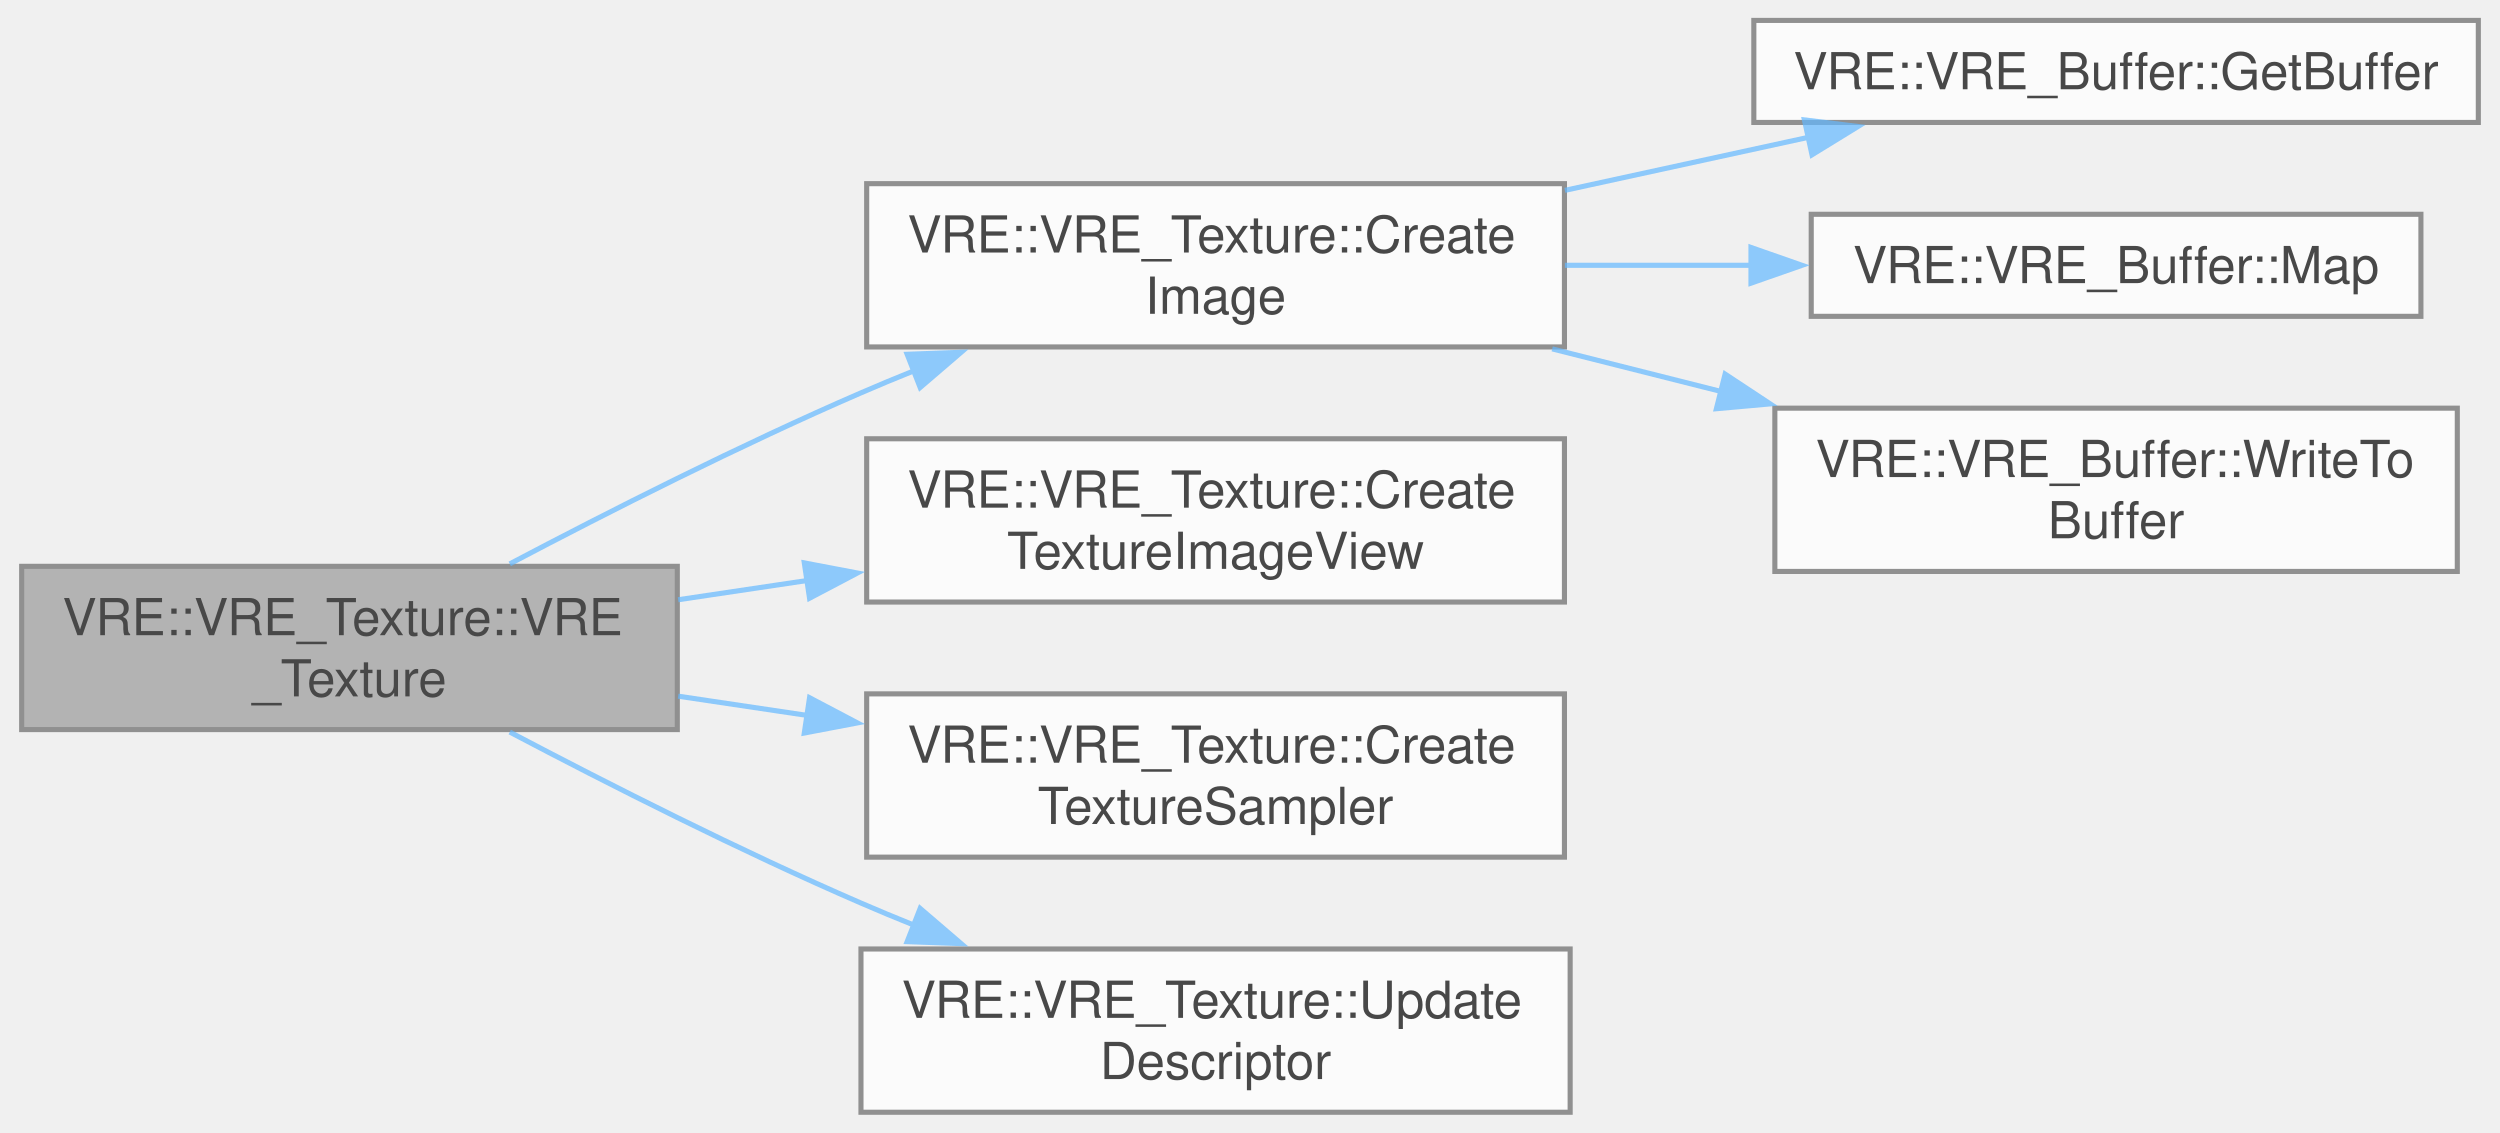
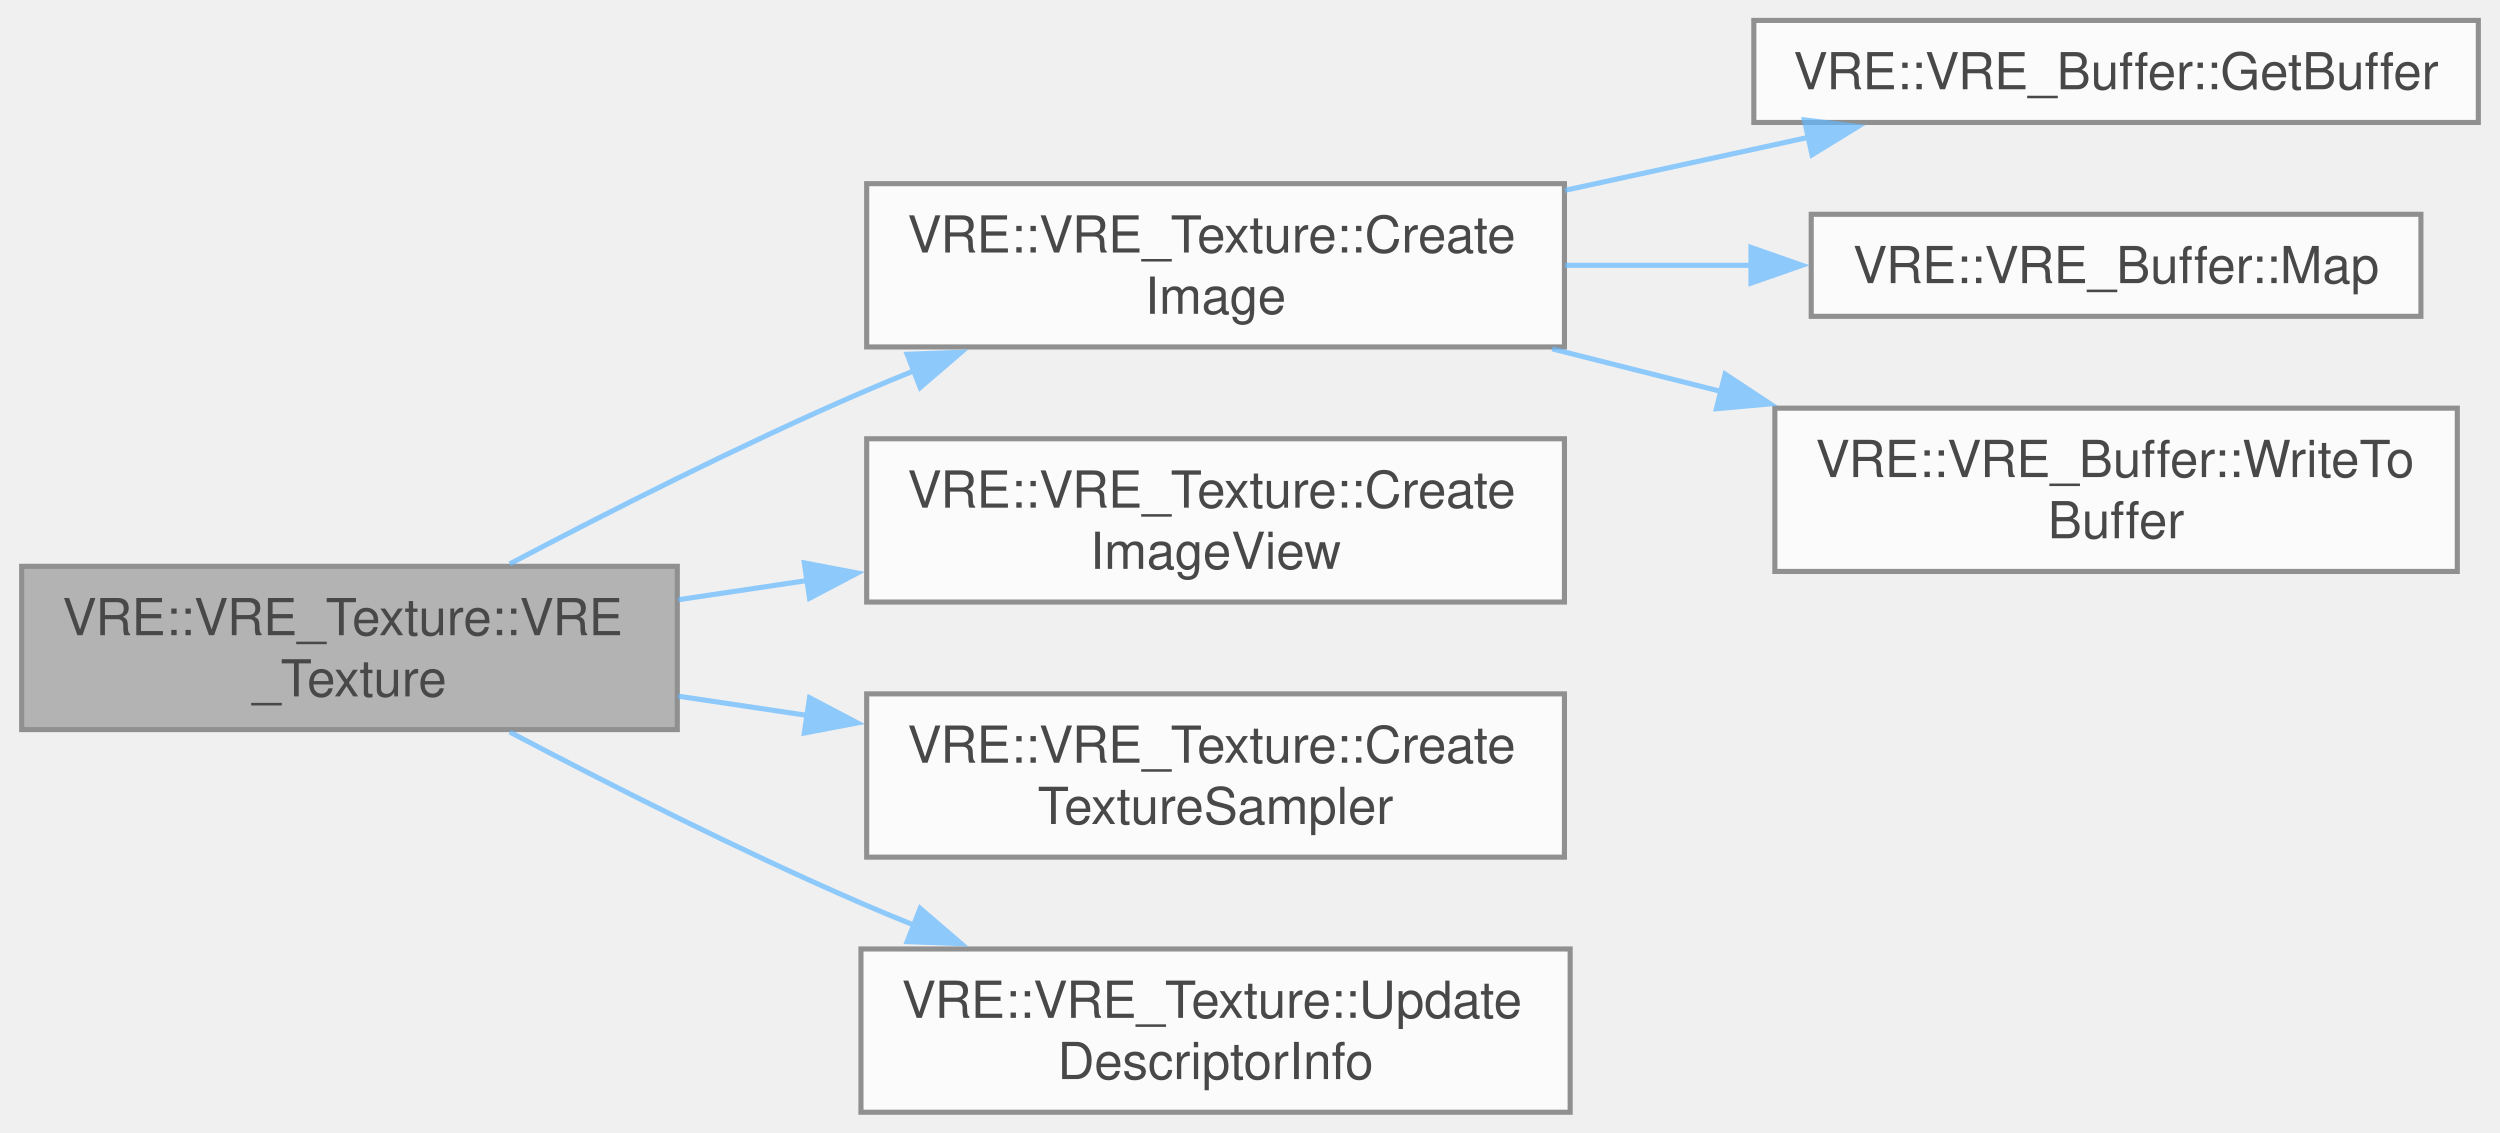
<svg xmlns="http://www.w3.org/2000/svg" xmlns:xlink="http://www.w3.org/1999/xlink" width="490pt" height="222pt" viewBox="0.00 0.00 489.50 222.00">
  <svg id="main" version="1.1" xml:space="preserve">
    <style type="text/css">
.node, .edge {opacity: 0.7;}
.node.selected, .edge.selected {opacity: 1;}
.edge:hover path { stroke: red; }
.edge:hover polygon { stroke: red; fill: red; }
</style>
    <svg id="graph" class="graph">
      <g id="graph0" class="graph" transform="scale(1 1) rotate(0) translate(4 218)">
        <g id="Node000001" class="node">
          <g id="a_Node000001">
            <a xlink:title=" ">
              <polygon fill="#999999" stroke="#666666" points="128.5,-107 0,-107 0,-75 128.5,-75 128.5,-107" />
              <text text-anchor="start" x="8" y="-93.5" font-family="Helvetica,sans-Serif" font-size="10.00">VRE::VRE_Texture::VRE</text>
              <text text-anchor="middle" x="64.25" y="-81.5" font-family="Helvetica,sans-Serif" font-size="10.00">_Texture</text>
            </a>
          </g>
        </g>
        <g id="Node000002" class="node">
          <g id="a_Node000002">
            <a xlink:href="class_v_r_e_1_1_v_r_e___texture.html#afe83eb6ee357d4773293fb3c3c33a7e3" target="_top" xlink:title=" ">
              <polygon fill="white" stroke="#666666" points="302.38,-182 165.62,-182 165.62,-150 302.38,-150 302.38,-182" />
              <text text-anchor="start" x="173.62" y="-168.5" font-family="Helvetica,sans-Serif" font-size="10.00">VRE::VRE_Texture::Create</text>
              <text text-anchor="middle" x="234" y="-156.5" font-family="Helvetica,sans-Serif" font-size="10.00">Image</text>
            </a>
          </g>
        </g>
        <g id="edge1_Node000001_Node000002" class="edge">
          <g id="a_edge1_Node000001_Node000002">
            <a xlink:title=" ">
              <path fill="none" stroke="#63b8ff" d="M95.66,-107.48C115.08,-117.71 140.95,-130.81 164.5,-141 167.87,-142.46 171.35,-143.91 174.89,-145.33" />
              <polygon fill="#63b8ff" stroke="#63b8ff" points="173.55,-148.56 184.14,-148.95 176.1,-142.05 173.55,-148.56" />
            </a>
          </g>
        </g>
        <g id="Node000006" class="node">
          <g id="a_Node000006">
-             <a xlink:href="class_v_r_e_1_1_v_r_e___texture.html#af944fb8db6736aafe7443f91f6e6a1b1" target="_top" xlink:title=" ">
+             <a xlink:href="class_v_r_e_1_1_v_r_e___texture.html#afdef9716ac82d0e6ad87e16657dc43f7" target="_top" xlink:title=" ">
              <polygon fill="white" stroke="#666666" points="302.38,-132 165.62,-132 165.62,-100 302.38,-100 302.38,-132" />
              <text text-anchor="start" x="173.62" y="-118.5" font-family="Helvetica,sans-Serif" font-size="10.00">VRE::VRE_Texture::Create</text>
-               <text text-anchor="middle" x="234" y="-106.5" font-family="Helvetica,sans-Serif" font-size="10.00">TextureImageView</text>
+               <text text-anchor="middle" x="234" y="-106.5" font-family="Helvetica,sans-Serif" font-size="10.00">ImageView</text>
            </a>
          </g>
        </g>
        <g id="edge5_Node000001_Node000006" class="edge">
          <g id="a_edge5_Node000001_Node000006">
            <a xlink:title=" ">
              <path fill="none" stroke="#63b8ff" d="M128.67,-100.45C136.99,-101.69 145.6,-102.97 154.14,-104.25" />
              <polygon fill="#63b8ff" stroke="#63b8ff" points="153.39,-107.67 163.8,-105.69 154.42,-100.75 153.39,-107.67" />
            </a>
          </g>
        </g>
        <g id="Node000007" class="node">
          <g id="a_Node000007">
            <a xlink:href="class_v_r_e_1_1_v_r_e___texture.html#a691efb0fe4603628afd8ce48e57f65be" target="_top" xlink:title=" ">
              <polygon fill="white" stroke="#666666" points="302.38,-82 165.62,-82 165.62,-50 302.38,-50 302.38,-82" />
              <text text-anchor="start" x="173.62" y="-68.5" font-family="Helvetica,sans-Serif" font-size="10.00">VRE::VRE_Texture::Create</text>
              <text text-anchor="middle" x="234" y="-56.5" font-family="Helvetica,sans-Serif" font-size="10.00">TextureSampler</text>
            </a>
          </g>
        </g>
        <g id="edge6_Node000001_Node000007" class="edge">
          <g id="a_edge6_Node000001_Node000007">
            <a xlink:title=" ">
              <path fill="none" stroke="#63b8ff" d="M128.67,-81.55C136.99,-80.31 145.6,-79.03 154.14,-77.75" />
              <polygon fill="#63b8ff" stroke="#63b8ff" points="154.42,-81.25 163.8,-76.31 153.39,-74.33 154.42,-81.25" />
            </a>
          </g>
        </g>
        <g id="Node000008" class="node">
          <g id="a_Node000008">
-             <a xlink:href="class_v_r_e_1_1_v_r_e___texture.html#a2aed540f6daa7f2e92b8fa4ac20da333" target="_top" xlink:title=" ">
+             <a xlink:href="class_v_r_e_1_1_v_r_e___texture.html#a305bad16983d15b197c1bdd57417df36" target="_top" xlink:title=" ">
              <polygon fill="white" stroke="#666666" points="303.5,-32 164.5,-32 164.5,0 303.5,0 303.5,-32" />
              <text text-anchor="start" x="172.5" y="-18.5" font-family="Helvetica,sans-Serif" font-size="10.00">VRE::VRE_Texture::Update</text>
-               <text text-anchor="middle" x="234" y="-6.5" font-family="Helvetica,sans-Serif" font-size="10.00">Descriptor</text>
+               <text text-anchor="middle" x="234" y="-6.5" font-family="Helvetica,sans-Serif" font-size="10.00">DescriptorInfo</text>
            </a>
          </g>
        </g>
        <g id="edge7_Node000001_Node000008" class="edge">
          <g id="a_edge7_Node000001_Node000008">
            <a xlink:title=" ">
              <path fill="none" stroke="#63b8ff" d="M95.66,-74.52C115.08,-64.29 140.95,-51.19 164.5,-41 167.87,-39.54 171.35,-38.09 174.89,-36.67" />
              <polygon fill="#63b8ff" stroke="#63b8ff" points="176.1,-39.95 184.14,-33.05 173.55,-33.44 176.1,-39.95" />
            </a>
          </g>
        </g>
        <g id="Node000003" class="node">
          <g id="a_Node000003">
            <a xlink:href="class_v_r_e_1_1_v_r_e___buffer.html#a0b4e8cbd307ba5cb1efde5e350b15f34" target="_top" xlink:title=" ">
              <polygon fill="white" stroke="#666666" points="481.5,-214 339.5,-214 339.5,-194 481.5,-194 481.5,-214" />
              <text text-anchor="middle" x="410.5" y="-200.5" font-family="Helvetica,sans-Serif" font-size="10.00">VRE::VRE_Buffer::GetBuffer</text>
            </a>
          </g>
        </g>
        <g id="edge2_Node000002_Node000003" class="edge">
          <g id="a_edge2_Node000002_Node000003">
            <a xlink:title=" ">
              <path fill="none" stroke="#63b8ff" d="M302.47,-180.69C318.29,-184.14 335.02,-187.78 350.44,-191.14" />
              <polygon fill="#63b8ff" stroke="#63b8ff" points="349.41,-194.5 359.93,-193.21 350.9,-187.66 349.41,-194.5" />
            </a>
          </g>
        </g>
        <g id="Node000004" class="node">
          <g id="a_Node000004">
            <a xlink:href="class_v_r_e_1_1_v_r_e___buffer.html#a1fcc1a81e90c3fb8a143ae4366b1f7d8" target="_top" xlink:title=" ">
              <polygon fill="white" stroke="#666666" points="470.25,-176 350.75,-176 350.75,-156 470.25,-156 470.25,-176" />
              <text text-anchor="middle" x="410.5" y="-162.5" font-family="Helvetica,sans-Serif" font-size="10.00">VRE::VRE_Buffer::Map</text>
            </a>
          </g>
        </g>
        <g id="edge3_Node000002_Node000004" class="edge">
          <g id="a_edge3_Node000002_Node000004">
            <a xlink:title=" ">
              <path fill="none" stroke="#63b8ff" d="M302.47,-166C314.46,-166 326.98,-166 339.05,-166" />
              <polygon fill="#63b8ff" stroke="#63b8ff" points="338.94,-169.5 348.94,-166 338.94,-162.5 338.94,-169.5" />
            </a>
          </g>
        </g>
        <g id="Node000005" class="node">
          <g id="a_Node000005">
            <a xlink:href="class_v_r_e_1_1_v_r_e___buffer.html#ab3316823e14587f60b98ccdb0bf71c47" target="_top" xlink:title=" ">
              <polygon fill="white" stroke="#666666" points="477.38,-138 343.62,-138 343.62,-106 477.38,-106 477.38,-138" />
              <text text-anchor="start" x="351.62" y="-124.5" font-family="Helvetica,sans-Serif" font-size="10.00">VRE::VRE_Buffer::WriteTo</text>
              <text text-anchor="middle" x="410.5" y="-112.5" font-family="Helvetica,sans-Serif" font-size="10.00">Buffer</text>
            </a>
          </g>
        </g>
        <g id="edge4_Node000002_Node000005" class="edge">
          <g id="a_edge4_Node000002_Node000005">
            <a xlink:title=" ">
              <path fill="none" stroke="#63b8ff" d="M299.98,-149.62C310.81,-146.89 322.13,-144.03 333.2,-141.24" />
              <polygon fill="#63b8ff" stroke="#63b8ff" points="333.87,-144.68 342.71,-138.84 332.16,-137.89 333.87,-144.68" />
            </a>
          </g>
        </g>
      </g>
    </svg>
  </svg>
  <style type="text/css">

[data-mouse-over-selected='false'] { opacity: 0.7; }
[data-mouse-over-selected='true']  { opacity: 1.0; }

</style>
</svg>
